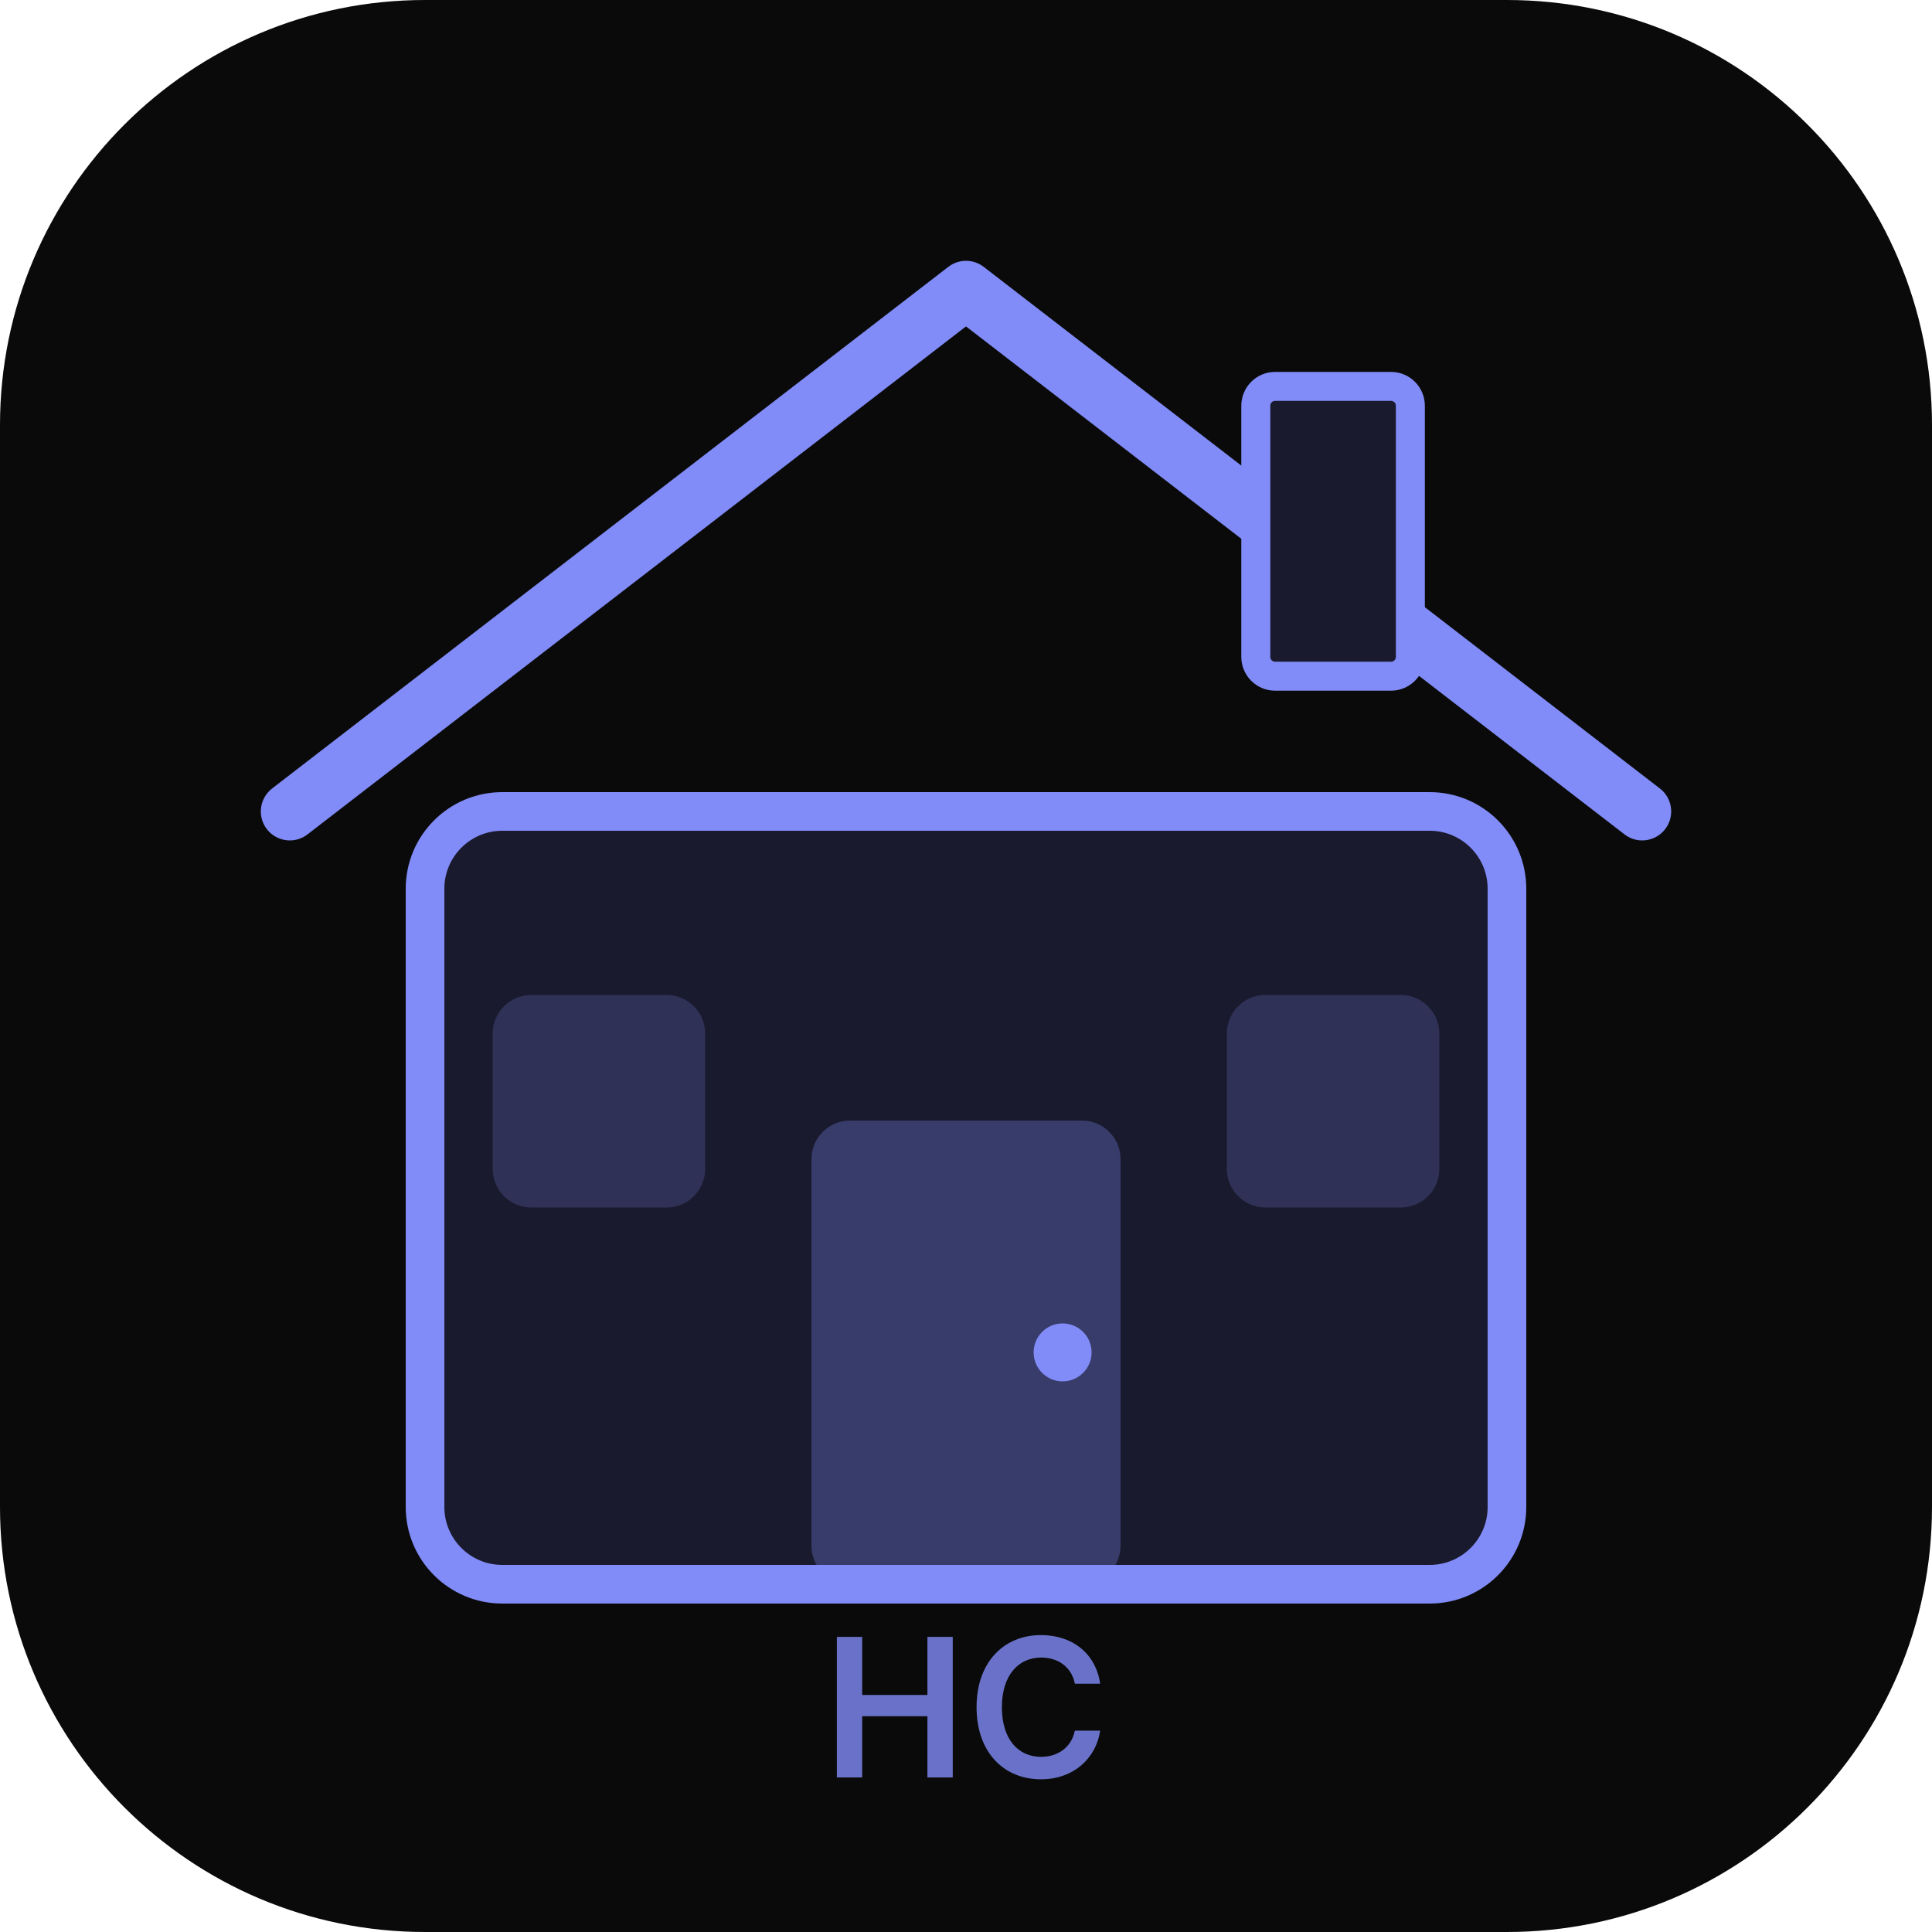
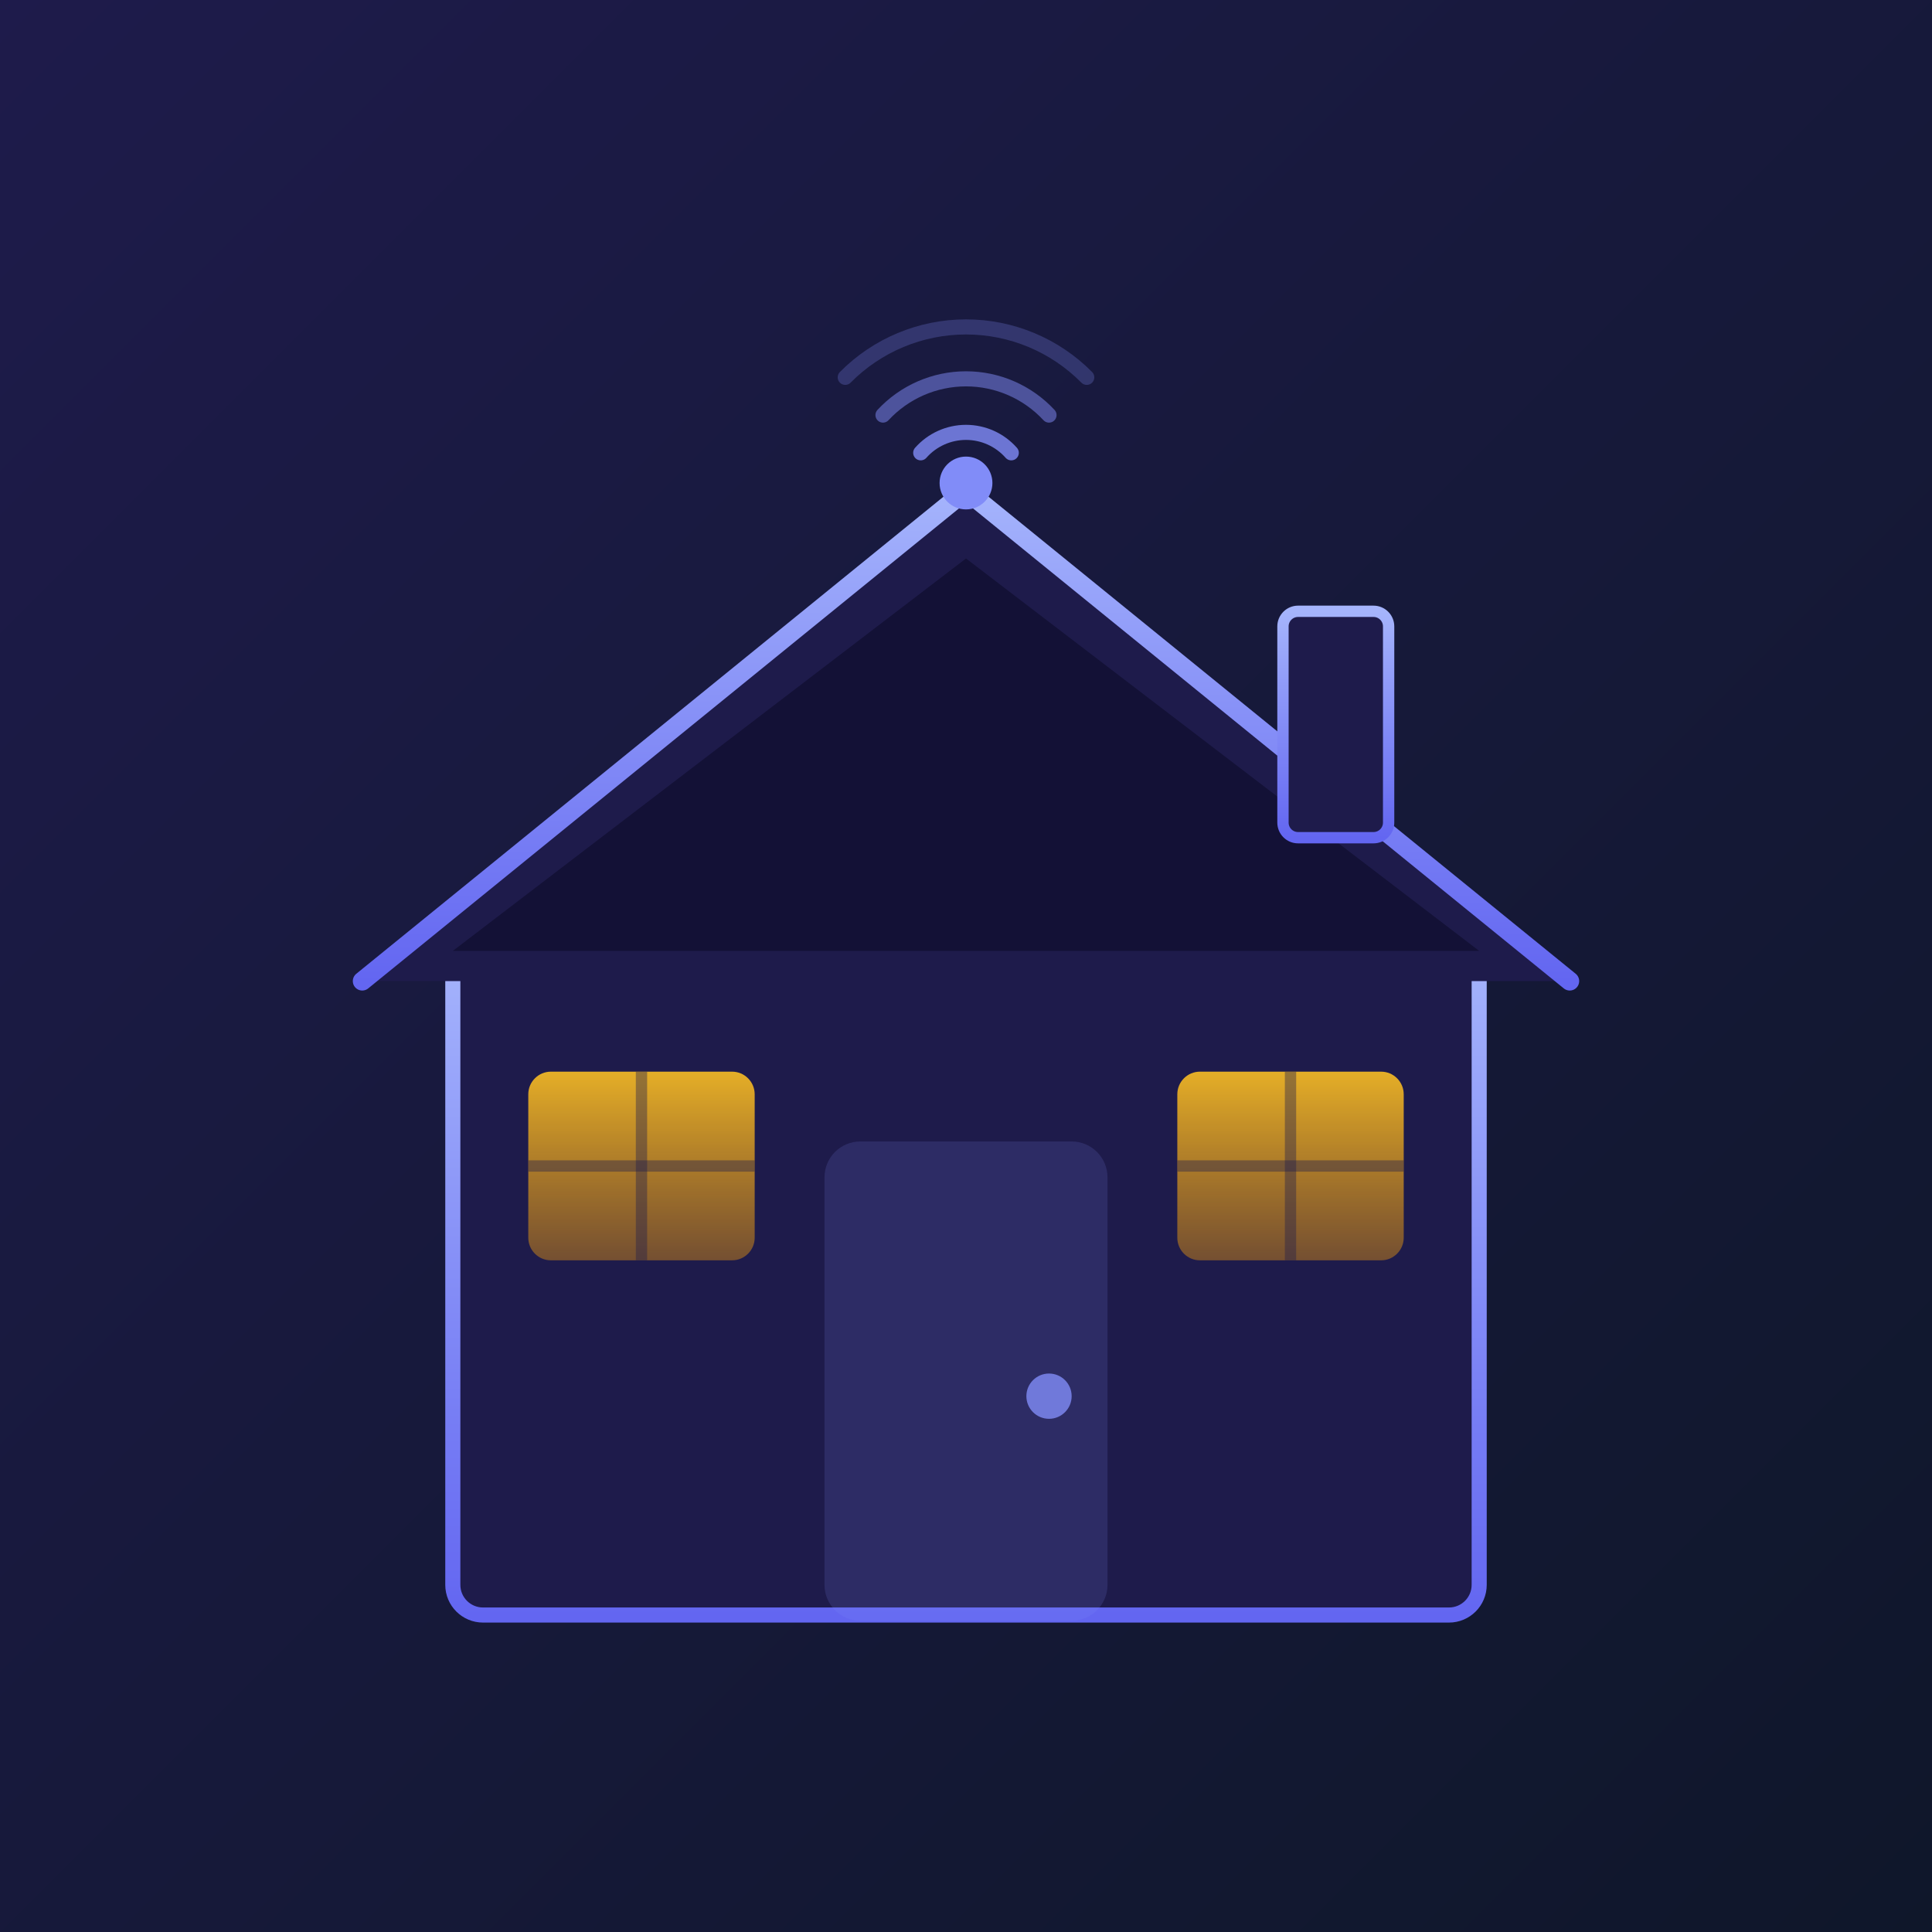
- <svg xmlns="http://www.w3.org/2000/svg" width="180" height="180" viewBox="0 0 180 180">
-   <rect width="180" height="180" rx="39.6" fill="#0a0a0a" />
-   <g transform="translate(90, 90) scale(1.8)">
-     <rect x="-28" y="-8" width="56" height="40" rx="4" fill="#1a1a2e" stroke="#818cf8" stroke-width="2" />
-     <path d="M-35 -8 L0 -35 L35 -8" fill="none" stroke="#818cf8" stroke-width="3" stroke-linecap="round" stroke-linejoin="round" />
-     <rect x="-8" y="8" width="16" height="24" rx="2" fill="#818cf8" opacity="0.3" />
-     <circle cx="5" cy="20" r="1.5" fill="#818cf8" />
-     <rect x="-24" y="2" width="10" height="10" rx="1.5" fill="#818cf8" opacity="0.2" stroke="#818cf8" stroke-width="1" />
-     <rect x="14" y="2" width="10" height="10" rx="1.5" fill="#818cf8" opacity="0.2" stroke="#818cf8" stroke-width="1" />
-     <rect x="15" y="-30" width="8" height="15" rx="1" fill="#1a1a2e" stroke="#818cf8" stroke-width="1.5" />
+ <svg xmlns="http://www.w3.org/2000/svg" width="180" height="180" viewBox="0 0 512 512">
+   <defs>
+     <linearGradient id="bg" x1="0" y1="0" x2="1" y2="1">
+       <stop offset="0%" stop-color="#1e1b4b" />
+       <stop offset="100%" stop-color="#0f172a" />
+     </linearGradient>
+     <linearGradient id="glow" x1="0" y1="0" x2="0" y2="1">
+       <stop offset="0%" stop-color="#a5b4fc" />
+       <stop offset="100%" stop-color="#6366f1" />
+     </linearGradient>
+     <linearGradient id="win" x1="0" y1="0" x2="0" y2="1">
+       <stop offset="0%" stop-color="#fbbf24" stop-opacity="0.9" />
+       <stop offset="100%" stop-color="#f59e0b" stop-opacity="0.4" />
+     </linearGradient>
+   </defs>
+   <rect width="512" height="512" fill="url(#bg)" />
+   <g>
+     <rect x="120" y="252" width="272" height="176" rx="8" fill="#1e1b4b" stroke="url(#glow)" stroke-width="4" />
+     <path d="M96 260 L256 130 L416 260" fill="#1e1b4b" stroke="url(#glow)" stroke-width="5" stroke-linecap="round" stroke-linejoin="round" />
+     <path d="M120 252 L256 148 L392 252" fill="#131136" />
+     <rect x="340" y="162" width="28" height="60" rx="4" fill="#1e1b4b" stroke="url(#glow)" stroke-width="3" />
+     <rect x="220" y="304" width="72" height="124" rx="8" fill="#818cf8" opacity="0.15" stroke="#818cf8" stroke-width="3" />
+     <circle cx="278" cy="370" r="6" fill="#818cf8" opacity="0.8" />
+     <rect x="140" y="284" width="60" height="50" rx="6" fill="url(#win)" />
+     <line x1="170" y1="284" x2="170" y2="334" stroke="#1e1b4b" stroke-width="3" opacity="0.4" />
+     <line x1="140" y1="309" x2="200" y2="309" stroke="#1e1b4b" stroke-width="3" opacity="0.4" />
+     <rect x="312" y="284" width="60" height="50" rx="6" fill="url(#win)" />
+     <line x1="342" y1="284" x2="342" y2="334" stroke="#1e1b4b" stroke-width="3" opacity="0.4" />
+     <line x1="312" y1="309" x2="372" y2="309" stroke="#1e1b4b" stroke-width="3" opacity="0.4" />
  </g>
-   <text x="90" y="165.6" text-anchor="middle" fill="#818cf8" font-family="system-ui, -apple-system, sans-serif" font-size="18" font-weight="600" opacity="0.8">HC</text>
+   <g transform="translate(256, 100)" stroke="#818cf8" fill="none" stroke-width="4" stroke-linecap="round">
+     <path d="M-32 0 a45 45 0 0 1 64 0" opacity="0.25" />
+     <path d="M-22 10 a30 30 0 0 1 44 0" opacity="0.5" />
+     <path d="M-12 20 a16 16 0 0 1 24 0" opacity="0.8" />
+     <circle cx="0" cy="28" r="5" fill="#818cf8" />
+   </g>
</svg>
